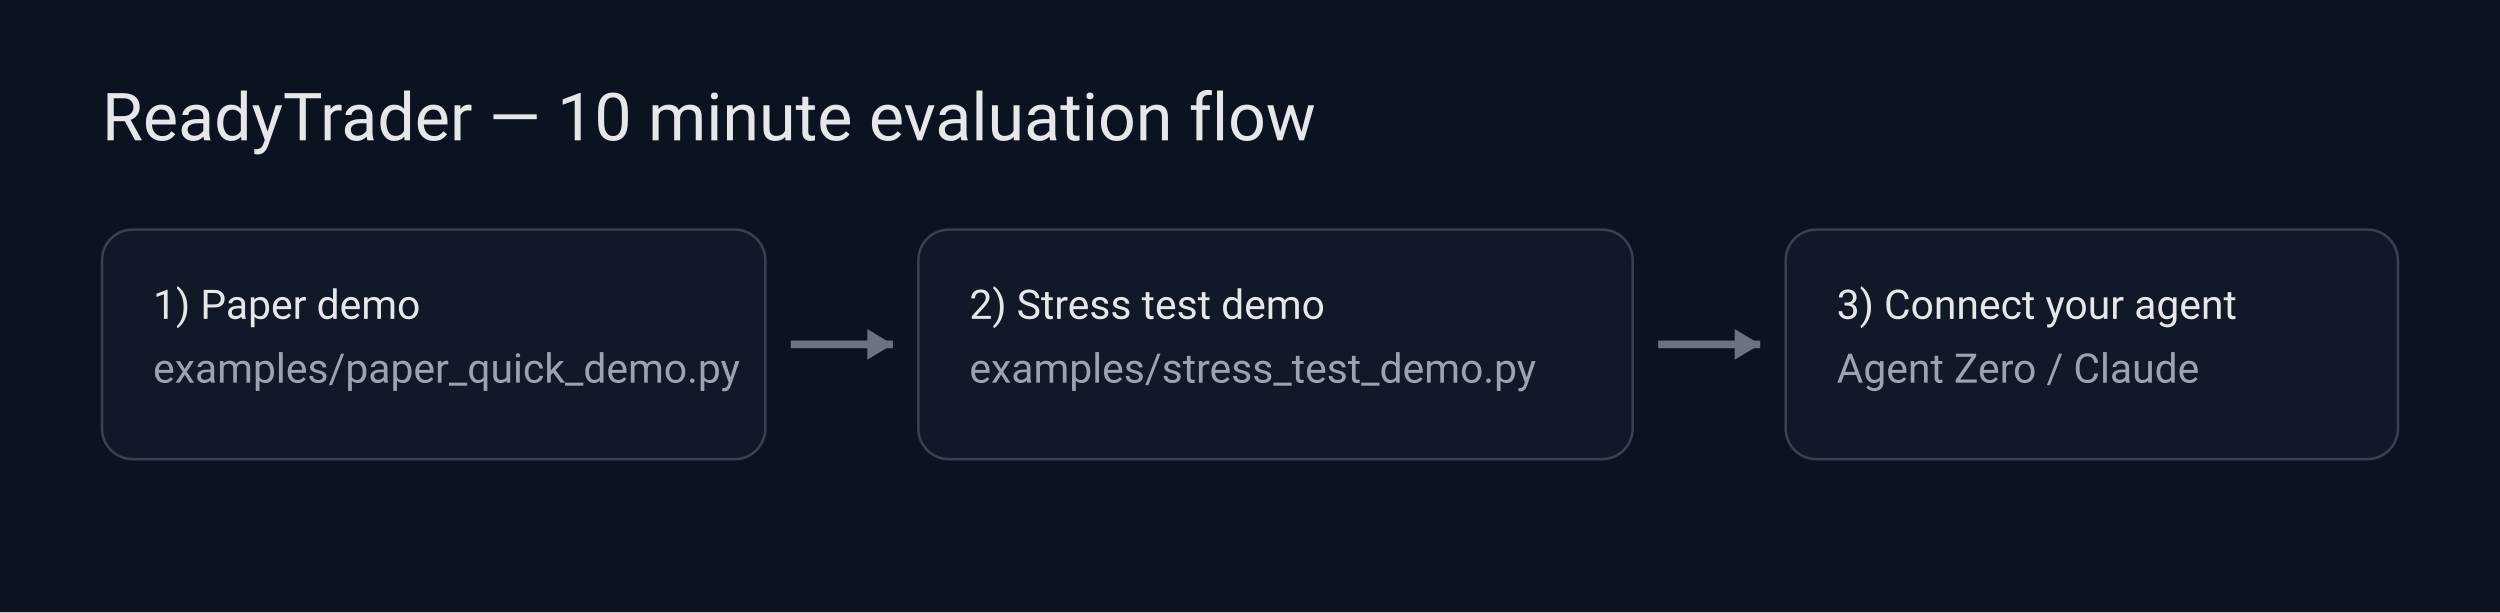
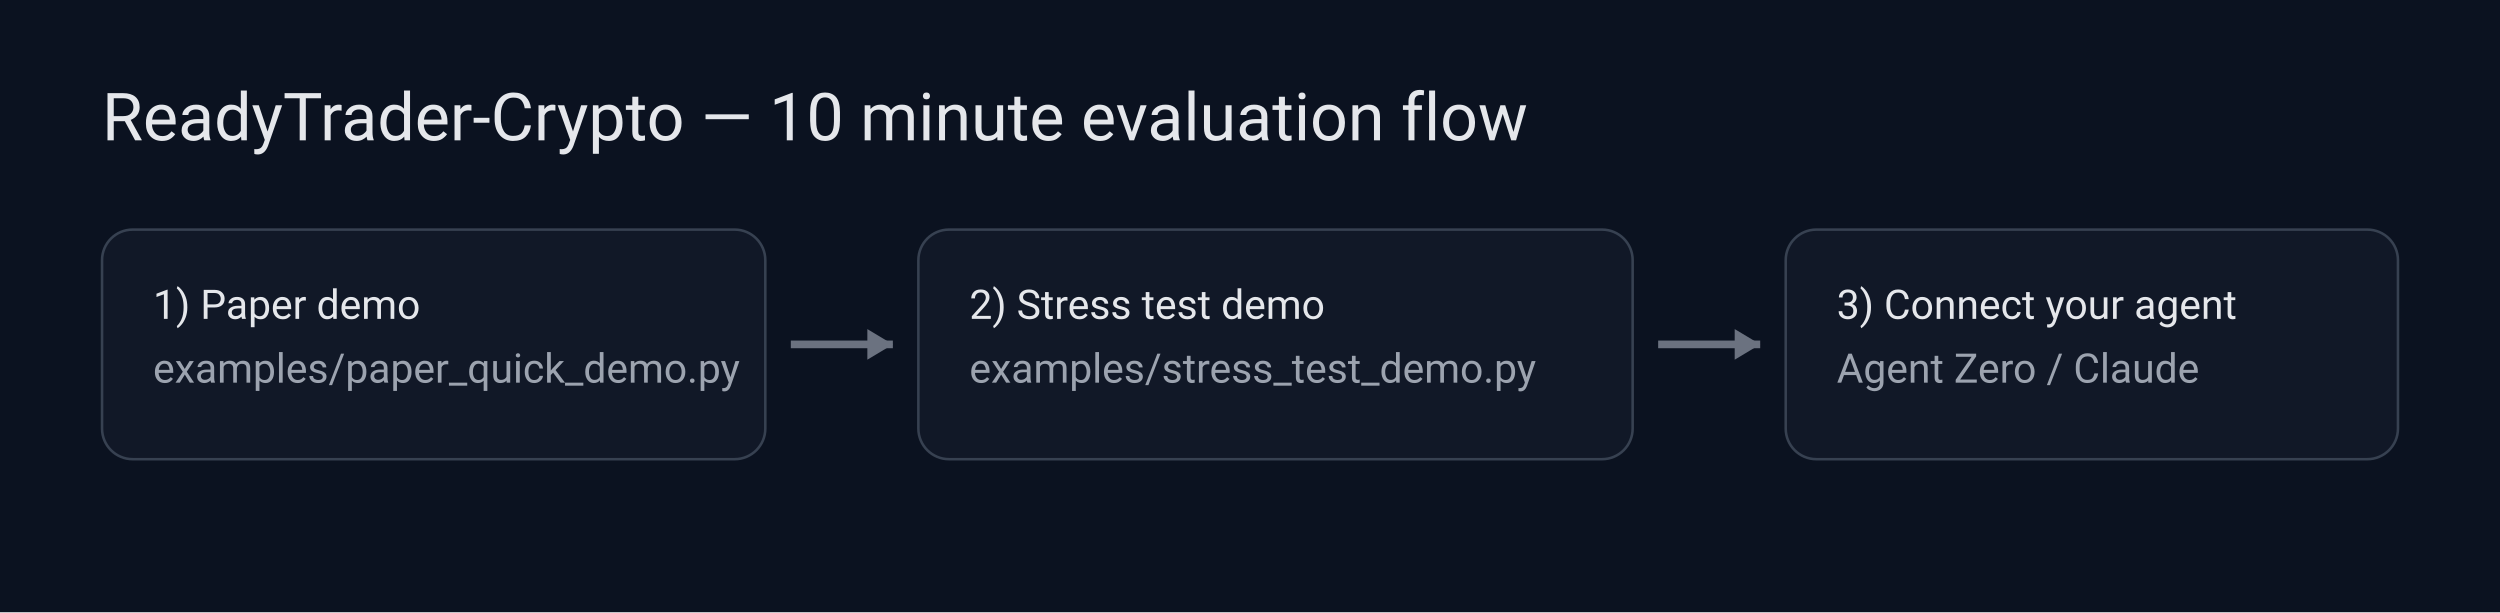
<svg xmlns="http://www.w3.org/2000/svg" width="980" height="240" viewBox="0 0 980 240">
  <rect width="980" height="240" fill="#0b1220" />
  <text x="40" y="55" fill="#e5e7eb" font-size="26" font-family="ui-sans-serif, system-ui, -apple-system, Segoe UI, Roboto, Helvetica, Arial">
-     ReadyTrader — 10 minute evaluation flow
+     ReadyTrader-Crypto — 10 minute evaluation flow
  </text>
  <g font-family="ui-sans-serif, system-ui, -apple-system, Segoe UI, Roboto, Helvetica, Arial" font-size="16">
    <rect x="40" y="90" width="260" height="90" rx="12" fill="#111827" stroke="#374151" />
    <text x="60" y="125" fill="#e5e7eb">1) Paper demo</text>
    <text x="60" y="150" fill="#9ca3af">examples/paper_quick_demo.py</text>
    <rect x="360" y="90" width="280" height="90" rx="12" fill="#111827" stroke="#374151" />
    <text x="380" y="125" fill="#e5e7eb">2) Stress test demo</text>
    <text x="380" y="150" fill="#9ca3af">examples/stress_test_demo.py</text>
    <rect x="700" y="90" width="240" height="90" rx="12" fill="#111827" stroke="#374151" />
    <text x="720" y="125" fill="#e5e7eb">3) Connect your agent</text>
    <text x="720" y="150" fill="#9ca3af">Agent Zero / Claude</text>
    <path d="M310 135 L350 135" stroke="#6b7280" stroke-width="3" />
    <polygon points="350,135 340,129 340,141" fill="#6b7280" />
    <path d="M650 135 L690 135" stroke="#6b7280" stroke-width="3" />
    <polygon points="690,135 680,129 680,141" fill="#6b7280" />
  </g>
</svg>
